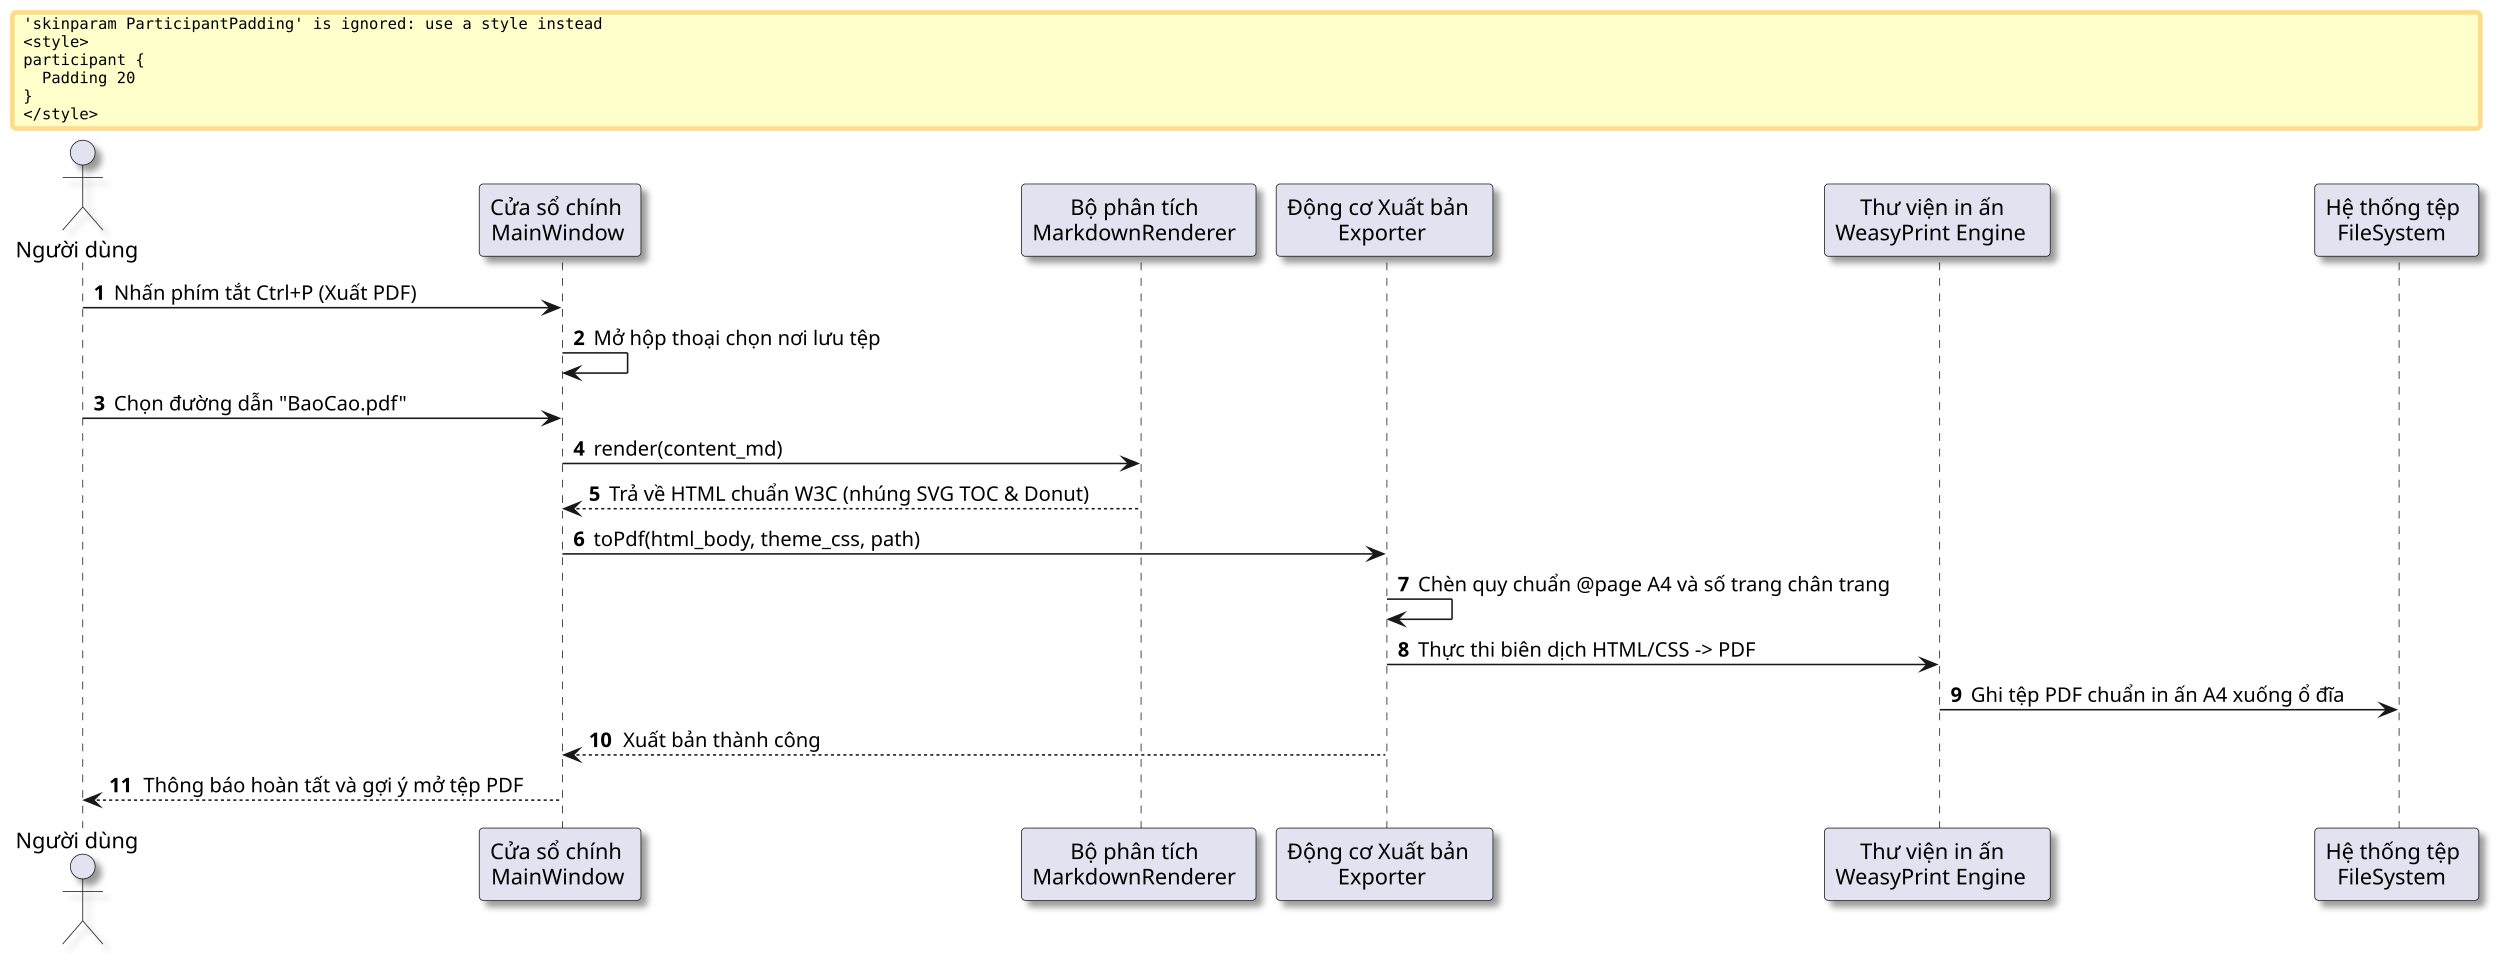
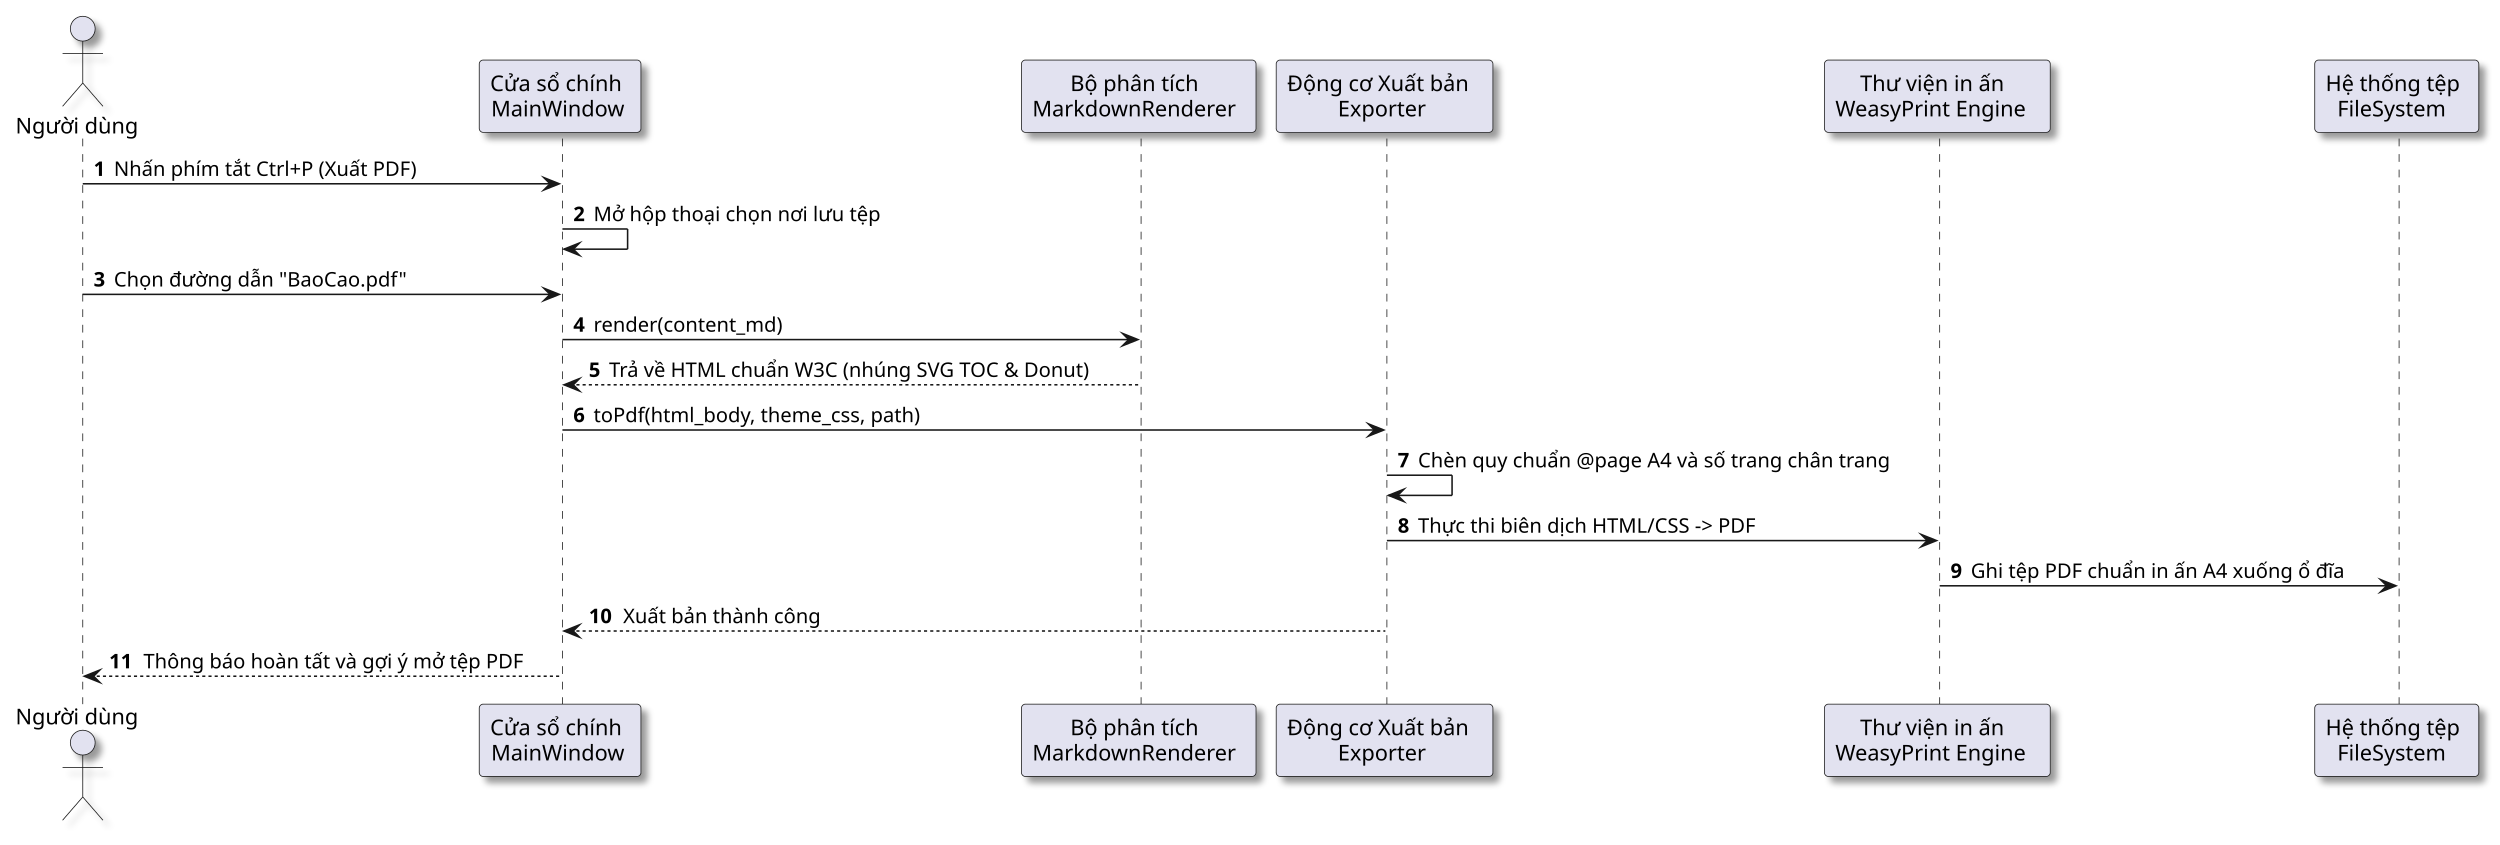
- <svg xmlns="http://www.w3.org/2000/svg" version="1.1" data-diagram-type="SEQUENCE" style="width:1611px;height:623px;background:#FFFFFF;" width="1611px" height="623px" viewBox="0 0 1611 623" zoomAndPan="magnify" preserveAspectRatio="none" contentStyleType="text/css">
+ <svg xmlns="http://www.w3.org/2000/svg" version="1.1" data-diagram-type="SEQUENCE" style="width:1611px;height:544px;background:#FFFFFF;" width="1611px" height="544px" viewBox="0 0 1611 544" zoomAndPan="magnify" preserveAspectRatio="none" contentStyleType="text/css">
  <defs>
-     <filter id="fzax0sgnf2kq9" x="-1" y="-1" width="300%" height="300%">
+     <filter id="f11mcs4fp0lrfd" x="-1" y="-1" width="300%" height="300%">
      <feGaussianBlur result="blurOut" stdDeviation="2" />
      <feColorMatrix type="matrix" in="blurOut" result="blurOut2" values="0 0 0 0 0 0 0 0 0 0 0 0 0 0 0 0 0 0 .4 0" />
      <feOffset result="blurOut3" in="blurOut2" dx="4" dy="4" />
      <feBlend in="SourceGraphic" in2="blurOut3" mode="normal" />
    </filter>
  </defs>
  <g font-family="sans-serif" lengthAdjust="spacing">
-     <rect x="8" y="8" width="1590.336" height="74.844" fill="#FFC" style="stroke:#FD8;stroke-width:3;" rx="2.5" ry="2.5" />
-     <text x="15" y="18.641" fill="#000" font-size="10" textLength="373.271" font-family="monospace">'skinparam ParticipantPadding' is ignored: use a style instead</text>
-     <text x="15" y="30.281" fill="#000" font-size="10" textLength="42.144" font-family="monospace">&lt;style&gt;</text>
-     <text x="15" y="41.922" fill="#000" font-size="10" textLength="78.267" font-family="monospace">participant {</text>
-     <text x="27.041" y="53.563" fill="#000" font-size="10" textLength="60.205" font-family="monospace">Padding 20</text>
-     <text x="15" y="65.203" fill="#000" font-size="10" font-family="monospace">}</text>
-     <text x="15" y="76.844" fill="#000" font-size="10" textLength="48.164" font-family="monospace">&lt;/style&gt;</text>
    <g>
-       <rect x="49.829" y="169.141" width="8" height="364.461" fill="#000" fill-opacity="0" />
-       <line x1="53.329" y1="169.141" x2="53.329" y2="533.602" style="stroke:#181818;stroke-width:0.5;stroke-dasharray:5,5;" />
+       <rect x="49.829" y="89.297" width="8" height="364.461" fill="#000" fill-opacity="0" />
+       <line x1="53.329" y1="89.297" x2="53.329" y2="453.758" style="stroke:#181818;stroke-width:0.5;stroke-dasharray:5,5;" />
    </g>
    <g>
-       <rect x="358.928" y="169.141" width="8" height="364.461" fill="#000" fill-opacity="0" />
-       <line x1="362.428" y1="169.141" x2="362.428" y2="533.602" style="stroke:#181818;stroke-width:0.5;stroke-dasharray:5,5;" />
+       <rect x="358.928" y="89.297" width="8" height="364.461" fill="#000" fill-opacity="0" />
+       <line x1="362.428" y1="89.297" x2="362.428" y2="453.758" style="stroke:#181818;stroke-width:0.5;stroke-dasharray:5,5;" />
    </g>
    <g>
-       <rect x="731.815" y="169.141" width="8" height="364.461" fill="#000" fill-opacity="0" />
-       <line x1="735.315" y1="169.141" x2="735.315" y2="533.602" style="stroke:#181818;stroke-width:0.5;stroke-dasharray:5,5;" />
+       <rect x="731.815" y="89.297" width="8" height="364.461" fill="#000" fill-opacity="0" />
+       <line x1="735.315" y1="89.297" x2="735.315" y2="453.758" style="stroke:#181818;stroke-width:0.5;stroke-dasharray:5,5;" />
    </g>
    <g>
-       <rect x="890.212" y="169.141" width="8" height="364.461" fill="#000" fill-opacity="0" />
-       <line x1="893.712" y1="169.141" x2="893.712" y2="533.602" style="stroke:#181818;stroke-width:0.5;stroke-dasharray:5,5;" />
+       <rect x="890.212" y="89.297" width="8" height="364.461" fill="#000" fill-opacity="0" />
+       <line x1="893.712" y1="89.297" x2="893.712" y2="453.758" style="stroke:#181818;stroke-width:0.5;stroke-dasharray:5,5;" />
    </g>
    <g>
-       <rect x="1246.428" y="169.141" width="8" height="364.461" fill="#000" fill-opacity="0" />
-       <line x1="1249.928" y1="169.141" x2="1249.928" y2="533.602" style="stroke:#181818;stroke-width:0.5;stroke-dasharray:5,5;" />
+       <rect x="1246.428" y="89.297" width="8" height="364.461" fill="#000" fill-opacity="0" />
+       <line x1="1249.928" y1="89.297" x2="1249.928" y2="453.758" style="stroke:#181818;stroke-width:0.5;stroke-dasharray:5,5;" />
    </g>
    <g>
-       <rect x="1542.477" y="169.141" width="8" height="364.461" fill="#000" fill-opacity="0" />
-       <line x1="1545.977" y1="169.141" x2="1545.977" y2="533.602" style="stroke:#181818;stroke-width:0.5;stroke-dasharray:5,5;" />
+       <rect x="1542.477" y="89.297" width="8" height="364.461" fill="#000" fill-opacity="0" />
+       <line x1="1545.977" y1="89.297" x2="1545.977" y2="453.758" style="stroke:#181818;stroke-width:0.5;stroke-dasharray:5,5;" />
    </g>
-     <text x="10" y="165.839" fill="#000" font-size="14" textLength="80.657" font-family="'Segoe UI'">Người dùng</text>
-     <ellipse cx="53.329" cy="98.344" rx="8" ry="8" fill="#E2E2F0" style="stroke:#181818;stroke-width:0.5;" filter="url(#fzax0sgnf2kq9)" />
-     <path d="M53.329,106.344 L53.329,133.344 M40.329,114.344 L66.329,114.344 M53.329,133.344 L40.329,148.344 M53.329,133.344 L66.329,148.344" style="stroke:#181818;stroke-width:0.5;" fill="none" filter="url(#fzax0sgnf2kq9)" />
-     <rect x="308.832" y="118.547" width="104.193" height="46.594" fill="#E2E2F0" style="stroke:#181818;stroke-width:0.5;" filter="url(#fzax0sgnf2kq9)" rx="2.5" ry="2.5" />
-     <text x="315.832" y="138.542" fill="#000" font-size="14" textLength="90.193" font-family="'Segoe UI'">Cửa sổ chính</text>
-     <text x="316.464" y="154.839" fill="#000" font-size="14" textLength="88.929" font-family="'Segoe UI'">MainWindow</text>
-     <rect x="658.248" y="118.547" width="151.136" height="46.594" fill="#E2E2F0" style="stroke:#181818;stroke-width:0.5;" filter="url(#fzax0sgnf2kq9)" rx="2.5" ry="2.5" />
-     <text x="689.7" y="138.542" fill="#000" font-size="14" textLength="88.231" font-family="'Segoe UI'">Bộ phân tích</text>
-     <text x="665.248" y="154.839" fill="#000" font-size="14" textLength="137.136" font-family="'Segoe UI'">MarkdownRenderer</text>
-     <rect x="822.383" y="118.547" width="139.658" height="46.594" fill="#E2E2F0" style="stroke:#181818;stroke-width:0.5;" filter="url(#fzax0sgnf2kq9)" rx="2.5" ry="2.5" />
-     <text x="829.383" y="138.542" fill="#000" font-size="14" textLength="125.658" font-family="'Segoe UI'">Động cơ Xuất bản</text>
-     <text x="862.114" y="154.839" fill="#000" font-size="14" textLength="60.197" font-family="'Segoe UI'">Exporter</text>
-     <rect x="1175.68" y="118.547" width="145.496" height="46.594" fill="#E2E2F0" style="stroke:#181818;stroke-width:0.5;" filter="url(#fzax0sgnf2kq9)" rx="2.5" ry="2.5" />
-     <text x="1198.666" y="138.542" fill="#000" font-size="14" textLength="99.524" font-family="'Segoe UI'">Thư viện in ấn</text>
-     <text x="1182.68" y="154.839" fill="#000" font-size="14" textLength="131.496" font-family="'Segoe UI'">WeasyPrint Engine</text>
-     <rect x="1491.618" y="118.547" width="105.718" height="46.594" fill="#E2E2F0" style="stroke:#181818;stroke-width:0.5;" filter="url(#fzax0sgnf2kq9)" rx="2.5" ry="2.5" />
-     <text x="1498.618" y="138.542" fill="#000" font-size="14" textLength="91.718" font-family="'Segoe UI'">Hệ thống tệp</text>
-     <text x="1506.151" y="154.839" fill="#000" font-size="14" textLength="76.651" font-family="'Segoe UI'">FileSystem</text>
-     <text x="10" y="546.597" fill="#000" font-size="14" textLength="80.657" font-family="'Segoe UI'">Người dùng</text>
-     <ellipse cx="53.329" cy="558.398" rx="8" ry="8" fill="#E2E2F0" style="stroke:#181818;stroke-width:0.5;" filter="url(#fzax0sgnf2kq9)" />
-     <path d="M53.329,566.398 L53.329,593.398 M40.329,574.398 L66.329,574.398 M53.329,593.398 L40.329,608.398 M53.329,593.398 L66.329,608.398" style="stroke:#181818;stroke-width:0.5;" fill="none" filter="url(#fzax0sgnf2kq9)" />
-     <rect x="308.832" y="533.602" width="104.193" height="46.594" fill="#E2E2F0" style="stroke:#181818;stroke-width:0.5;" filter="url(#fzax0sgnf2kq9)" rx="2.5" ry="2.5" />
-     <text x="315.832" y="553.597" fill="#000" font-size="14" textLength="90.193" font-family="'Segoe UI'">Cửa sổ chính</text>
-     <text x="316.464" y="569.894" fill="#000" font-size="14" textLength="88.929" font-family="'Segoe UI'">MainWindow</text>
-     <rect x="658.248" y="533.602" width="151.136" height="46.594" fill="#E2E2F0" style="stroke:#181818;stroke-width:0.5;" filter="url(#fzax0sgnf2kq9)" rx="2.5" ry="2.5" />
-     <text x="689.7" y="553.597" fill="#000" font-size="14" textLength="88.231" font-family="'Segoe UI'">Bộ phân tích</text>
-     <text x="665.248" y="569.894" fill="#000" font-size="14" textLength="137.136" font-family="'Segoe UI'">MarkdownRenderer</text>
-     <rect x="822.383" y="533.602" width="139.658" height="46.594" fill="#E2E2F0" style="stroke:#181818;stroke-width:0.5;" filter="url(#fzax0sgnf2kq9)" rx="2.5" ry="2.5" />
-     <text x="829.383" y="553.597" fill="#000" font-size="14" textLength="125.658" font-family="'Segoe UI'">Động cơ Xuất bản</text>
-     <text x="862.114" y="569.894" fill="#000" font-size="14" textLength="60.197" font-family="'Segoe UI'">Exporter</text>
-     <rect x="1175.68" y="533.602" width="145.496" height="46.594" fill="#E2E2F0" style="stroke:#181818;stroke-width:0.5;" filter="url(#fzax0sgnf2kq9)" rx="2.5" ry="2.5" />
-     <text x="1198.666" y="553.597" fill="#000" font-size="14" textLength="99.524" font-family="'Segoe UI'">Thư viện in ấn</text>
-     <text x="1182.68" y="569.894" fill="#000" font-size="14" textLength="131.496" font-family="'Segoe UI'">WeasyPrint Engine</text>
-     <rect x="1491.618" y="533.602" width="105.718" height="46.594" fill="#E2E2F0" style="stroke:#181818;stroke-width:0.5;" filter="url(#fzax0sgnf2kq9)" rx="2.5" ry="2.5" />
-     <text x="1498.618" y="553.597" fill="#000" font-size="14" textLength="91.718" font-family="'Segoe UI'">Hệ thống tệp</text>
-     <text x="1506.151" y="569.894" fill="#000" font-size="14" textLength="76.651" font-family="'Segoe UI'">FileSystem</text>
-     <polygon points="350.428,194.273,360.428,198.273,350.428,202.273,354.428,198.273" fill="#181818" style="stroke:#181818;stroke-width:1;stroke-linejoin:miter;stroke-miterlimit:10;" />
-     <line x1="53.329" y1="198.273" x2="356.428" y2="198.273" style="stroke:#181818;stroke-width:1;" />
-     <text x="60.329" y="193.208" fill="#000" font-size="13" font-weight="700" font-family="'Segoe UI'">1</text>
-     <text x="73.374" y="193.208" fill="#000" font-size="13" textLength="213.3" font-family="'Segoe UI'">Nhấn phím tắt Ctrl+P (Xuất PDF)</text>
-     <line x1="362.428" y1="227.406" x2="404.428" y2="227.406" style="stroke:#181818;stroke-width:1;" />
-     <line x1="404.428" y1="227.406" x2="404.428" y2="240.406" style="stroke:#181818;stroke-width:1;" />
-     <line x1="363.428" y1="240.406" x2="404.428" y2="240.406" style="stroke:#181818;stroke-width:1;" />
-     <polygon points="373.428,236.406,363.428,240.406,373.428,244.406,369.428,240.406" fill="#181818" style="stroke:#181818;stroke-width:1;stroke-linejoin:miter;stroke-miterlimit:10;" />
-     <text x="369.428" y="222.34" fill="#000" font-size="13" font-weight="700" font-family="'Segoe UI'">2</text>
-     <text x="382.474" y="222.34" fill="#000" font-size="13" textLength="194.099" font-family="'Segoe UI'">Mở hộp thoại chọn nơi lưu tệp</text>
-     <polygon points="350.428,265.539,360.428,269.539,350.428,273.539,354.428,269.539" fill="#181818" style="stroke:#181818;stroke-width:1;stroke-linejoin:miter;stroke-miterlimit:10;" />
-     <line x1="53.329" y1="269.539" x2="356.428" y2="269.539" style="stroke:#181818;stroke-width:1;" />
-     <text x="60.329" y="264.473" fill="#000" font-size="13" font-weight="700" font-family="'Segoe UI'">3</text>
-     <text x="73.374" y="264.473" fill="#000" font-size="13" textLength="198.307" font-family="'Segoe UI'">Chọn đường dẫn "BaoCao.pdf"</text>
-     <polygon points="723.315,294.672,733.315,298.672,723.315,302.672,727.315,298.672" fill="#181818" style="stroke:#181818;stroke-width:1;stroke-linejoin:miter;stroke-miterlimit:10;" />
-     <line x1="362.428" y1="298.672" x2="729.315" y2="298.672" style="stroke:#181818;stroke-width:1;" />
-     <text x="369.428" y="293.606" fill="#000" font-size="13" font-weight="700" font-family="'Segoe UI'">4</text>
-     <text x="382.474" y="293.606" fill="#000" font-size="13" textLength="130.508" font-family="'Segoe UI'">render(content_md)</text>
-     <polygon points="373.428,323.805,363.428,327.805,373.428,331.805,369.428,327.805" fill="#181818" style="stroke:#181818;stroke-width:1;stroke-linejoin:miter;stroke-miterlimit:10;" />
-     <line x1="367.428" y1="327.805" x2="734.315" y2="327.805" style="stroke:#181818;stroke-width:1;stroke-dasharray:2,2;" />
-     <text x="379.428" y="322.739" fill="#000" font-size="13" font-weight="700" font-family="'Segoe UI'">5</text>
-     <text x="392.474" y="322.739" fill="#000" font-size="13" textLength="335.842" font-family="'Segoe UI'">Trả về HTML chuẩn W3C (nhúng SVG TOC &amp; Donut)</text>
-     <polygon points="881.712,352.938,891.712,356.938,881.712,360.938,885.712,356.938" fill="#181818" style="stroke:#181818;stroke-width:1;stroke-linejoin:miter;stroke-miterlimit:10;" />
-     <line x1="362.428" y1="356.938" x2="887.712" y2="356.938" style="stroke:#181818;stroke-width:1;" />
-     <text x="369.428" y="351.872" fill="#000" font-size="13" font-weight="700" font-family="'Segoe UI'">6</text>
-     <text x="382.474" y="351.872" fill="#000" font-size="13" textLength="227.398" font-family="'Segoe UI'">toPdf(html_body, theme_css, path)</text>
-     <line x1="893.712" y1="386.07" x2="935.712" y2="386.07" style="stroke:#181818;stroke-width:1;" />
-     <line x1="935.712" y1="386.07" x2="935.712" y2="399.07" style="stroke:#181818;stroke-width:1;" />
-     <line x1="894.712" y1="399.07" x2="935.712" y2="399.07" style="stroke:#181818;stroke-width:1;" />
-     <polygon points="904.712,395.07,894.712,399.07,904.712,403.07,900.712,399.07" fill="#181818" style="stroke:#181818;stroke-width:1;stroke-linejoin:miter;stroke-miterlimit:10;" />
-     <text x="900.712" y="381.004" fill="#000" font-size="13" font-weight="700" font-family="'Segoe UI'">7</text>
-     <text x="913.758" y="381.004" fill="#000" font-size="13" textLength="329.17" font-family="'Segoe UI'">Chèn quy chuẩn @page A4 và số trang chân trang</text>
-     <polygon points="1237.928,424.203,1247.928,428.203,1237.928,432.203,1241.928,428.203" fill="#181818" style="stroke:#181818;stroke-width:1;stroke-linejoin:miter;stroke-miterlimit:10;" />
-     <line x1="893.712" y1="428.203" x2="1243.928" y2="428.203" style="stroke:#181818;stroke-width:1;" />
-     <text x="900.712" y="423.137" fill="#000" font-size="13" font-weight="700" font-family="'Segoe UI'">8</text>
-     <text x="913.758" y="423.137" fill="#000" font-size="13" textLength="235.708" font-family="'Segoe UI'">Thực thi biên dịch HTML/CSS -&gt; PDF</text>
-     <polygon points="1533.977,453.336,1543.977,457.336,1533.977,461.336,1537.977,457.336" fill="#181818" style="stroke:#181818;stroke-width:1;stroke-linejoin:miter;stroke-miterlimit:10;" />
-     <line x1="1249.928" y1="457.336" x2="1539.977" y2="457.336" style="stroke:#181818;stroke-width:1;" />
-     <text x="1256.928" y="452.27" fill="#000" font-size="13" font-weight="700" font-family="'Segoe UI'">9</text>
-     <text x="1269.974" y="452.27" fill="#000" font-size="13" textLength="259.003" font-family="'Segoe UI'">Ghi tệp PDF chuẩn in ấn A4 xuống ổ đĩa</text>
-     <polygon points="373.428,482.469,363.428,486.469,373.428,490.469,369.428,486.469" fill="#181818" style="stroke:#181818;stroke-width:1;stroke-linejoin:miter;stroke-miterlimit:10;" />
-     <line x1="367.428" y1="486.469" x2="892.712" y2="486.469" style="stroke:#181818;stroke-width:1;stroke-dasharray:2,2;" />
-     <text x="379.428" y="481.403" fill="#000" font-size="13" textLength="18.091" font-weight="700" font-family="'Segoe UI'">10</text>
-     <text x="401.519" y="481.403" fill="#000" font-size="13" textLength="136.437" font-family="'Segoe UI'">Xuất bản thành công</text>
-     <polygon points="64.329,511.602,54.329,515.602,64.329,519.602,60.329,515.602" fill="#181818" style="stroke:#181818;stroke-width:1;stroke-linejoin:miter;stroke-miterlimit:10;" />
-     <line x1="58.329" y1="515.602" x2="361.428" y2="515.602" style="stroke:#181818;stroke-width:1;stroke-dasharray:2,2;" />
-     <text x="70.329" y="510.536" fill="#000" font-size="13" textLength="18.091" font-weight="700" font-family="'Segoe UI'">11</text>
-     <text x="92.419" y="510.536" fill="#000" font-size="13" textLength="263.009" font-family="'Segoe UI'">Thông báo hoàn tất và gợi ý mở tệp PDF</text>
+     <text x="10" y="85.995" fill="#000" font-size="14" textLength="80.657" font-family="'Segoe UI'">Người dùng</text>
+     <ellipse cx="53.329" cy="18.5" rx="8" ry="8" fill="#E2E2F0" style="stroke:#181818;stroke-width:0.5;" filter="url(#f11mcs4fp0lrfd)" />
+     <path d="M53.329,26.5 L53.329,53.5 M40.329,34.5 L66.329,34.5 M53.329,53.5 L40.329,68.5 M53.329,53.5 L66.329,68.5" style="stroke:#181818;stroke-width:0.5;" fill="none" filter="url(#f11mcs4fp0lrfd)" />
+     <rect x="308.832" y="38.703" width="104.193" height="46.594" fill="#E2E2F0" style="stroke:#181818;stroke-width:0.5;" filter="url(#f11mcs4fp0lrfd)" rx="2.5" ry="2.5" />
+     <text x="315.832" y="58.698" fill="#000" font-size="14" textLength="90.193" font-family="'Segoe UI'">Cửa sổ chính</text>
+     <text x="316.464" y="74.995" fill="#000" font-size="14" textLength="88.929" font-family="'Segoe UI'">MainWindow</text>
+     <rect x="658.248" y="38.703" width="151.136" height="46.594" fill="#E2E2F0" style="stroke:#181818;stroke-width:0.5;" filter="url(#f11mcs4fp0lrfd)" rx="2.5" ry="2.5" />
+     <text x="689.7" y="58.698" fill="#000" font-size="14" textLength="88.231" font-family="'Segoe UI'">Bộ phân tích</text>
+     <text x="665.248" y="74.995" fill="#000" font-size="14" textLength="137.136" font-family="'Segoe UI'">MarkdownRenderer</text>
+     <rect x="822.383" y="38.703" width="139.658" height="46.594" fill="#E2E2F0" style="stroke:#181818;stroke-width:0.5;" filter="url(#f11mcs4fp0lrfd)" rx="2.5" ry="2.5" />
+     <text x="829.383" y="58.698" fill="#000" font-size="14" textLength="125.658" font-family="'Segoe UI'">Động cơ Xuất bản</text>
+     <text x="862.114" y="74.995" fill="#000" font-size="14" textLength="60.197" font-family="'Segoe UI'">Exporter</text>
+     <rect x="1175.68" y="38.703" width="145.496" height="46.594" fill="#E2E2F0" style="stroke:#181818;stroke-width:0.5;" filter="url(#f11mcs4fp0lrfd)" rx="2.5" ry="2.5" />
+     <text x="1198.666" y="58.698" fill="#000" font-size="14" textLength="99.524" font-family="'Segoe UI'">Thư viện in ấn</text>
+     <text x="1182.68" y="74.995" fill="#000" font-size="14" textLength="131.496" font-family="'Segoe UI'">WeasyPrint Engine</text>
+     <rect x="1491.618" y="38.703" width="105.718" height="46.594" fill="#E2E2F0" style="stroke:#181818;stroke-width:0.5;" filter="url(#f11mcs4fp0lrfd)" rx="2.5" ry="2.5" />
+     <text x="1498.618" y="58.698" fill="#000" font-size="14" textLength="91.718" font-family="'Segoe UI'">Hệ thống tệp</text>
+     <text x="1506.151" y="74.995" fill="#000" font-size="14" textLength="76.651" font-family="'Segoe UI'">FileSystem</text>
+     <text x="10" y="466.753" fill="#000" font-size="14" textLength="80.657" font-family="'Segoe UI'">Người dùng</text>
+     <ellipse cx="53.329" cy="478.555" rx="8" ry="8" fill="#E2E2F0" style="stroke:#181818;stroke-width:0.5;" filter="url(#f11mcs4fp0lrfd)" />
+     <path d="M53.329,486.555 L53.329,513.555 M40.329,494.555 L66.329,494.555 M53.329,513.555 L40.329,528.555 M53.329,513.555 L66.329,528.555" style="stroke:#181818;stroke-width:0.5;" fill="none" filter="url(#f11mcs4fp0lrfd)" />
+     <rect x="308.832" y="453.758" width="104.193" height="46.594" fill="#E2E2F0" style="stroke:#181818;stroke-width:0.5;" filter="url(#f11mcs4fp0lrfd)" rx="2.5" ry="2.5" />
+     <text x="315.832" y="473.753" fill="#000" font-size="14" textLength="90.193" font-family="'Segoe UI'">Cửa sổ chính</text>
+     <text x="316.464" y="490.05" fill="#000" font-size="14" textLength="88.929" font-family="'Segoe UI'">MainWindow</text>
+     <rect x="658.248" y="453.758" width="151.136" height="46.594" fill="#E2E2F0" style="stroke:#181818;stroke-width:0.5;" filter="url(#f11mcs4fp0lrfd)" rx="2.5" ry="2.5" />
+     <text x="689.7" y="473.753" fill="#000" font-size="14" textLength="88.231" font-family="'Segoe UI'">Bộ phân tích</text>
+     <text x="665.248" y="490.05" fill="#000" font-size="14" textLength="137.136" font-family="'Segoe UI'">MarkdownRenderer</text>
+     <rect x="822.383" y="453.758" width="139.658" height="46.594" fill="#E2E2F0" style="stroke:#181818;stroke-width:0.5;" filter="url(#f11mcs4fp0lrfd)" rx="2.5" ry="2.5" />
+     <text x="829.383" y="473.753" fill="#000" font-size="14" textLength="125.658" font-family="'Segoe UI'">Động cơ Xuất bản</text>
+     <text x="862.114" y="490.05" fill="#000" font-size="14" textLength="60.197" font-family="'Segoe UI'">Exporter</text>
+     <rect x="1175.68" y="453.758" width="145.496" height="46.594" fill="#E2E2F0" style="stroke:#181818;stroke-width:0.5;" filter="url(#f11mcs4fp0lrfd)" rx="2.5" ry="2.5" />
+     <text x="1198.666" y="473.753" fill="#000" font-size="14" textLength="99.524" font-family="'Segoe UI'">Thư viện in ấn</text>
+     <text x="1182.68" y="490.05" fill="#000" font-size="14" textLength="131.496" font-family="'Segoe UI'">WeasyPrint Engine</text>
+     <rect x="1491.618" y="453.758" width="105.718" height="46.594" fill="#E2E2F0" style="stroke:#181818;stroke-width:0.5;" filter="url(#f11mcs4fp0lrfd)" rx="2.5" ry="2.5" />
+     <text x="1498.618" y="473.753" fill="#000" font-size="14" textLength="91.718" font-family="'Segoe UI'">Hệ thống tệp</text>
+     <text x="1506.151" y="490.05" fill="#000" font-size="14" textLength="76.651" font-family="'Segoe UI'">FileSystem</text>
+     <polygon points="350.428,114.43,360.428,118.43,350.428,122.43,354.428,118.43" fill="#181818" style="stroke:#181818;stroke-width:1;stroke-linejoin:miter;stroke-miterlimit:10;" />
+     <line x1="53.329" y1="118.43" x2="356.428" y2="118.43" style="stroke:#181818;stroke-width:1;" />
+     <text x="60.329" y="113.364" fill="#000" font-size="13" font-weight="700" font-family="'Segoe UI'">1</text>
+     <text x="73.374" y="113.364" fill="#000" font-size="13" textLength="213.3" font-family="'Segoe UI'">Nhấn phím tắt Ctrl+P (Xuất PDF)</text>
+     <line x1="362.428" y1="147.563" x2="404.428" y2="147.563" style="stroke:#181818;stroke-width:1;" />
+     <line x1="404.428" y1="147.563" x2="404.428" y2="160.563" style="stroke:#181818;stroke-width:1;" />
+     <line x1="363.428" y1="160.563" x2="404.428" y2="160.563" style="stroke:#181818;stroke-width:1;" />
+     <polygon points="373.428,156.563,363.428,160.563,373.428,164.563,369.428,160.563" fill="#181818" style="stroke:#181818;stroke-width:1;stroke-linejoin:miter;stroke-miterlimit:10;" />
+     <text x="369.428" y="142.497" fill="#000" font-size="13" font-weight="700" font-family="'Segoe UI'">2</text>
+     <text x="382.474" y="142.497" fill="#000" font-size="13" textLength="194.099" font-family="'Segoe UI'">Mở hộp thoại chọn nơi lưu tệp</text>
+     <polygon points="350.428,185.695,360.428,189.695,350.428,193.695,354.428,189.695" fill="#181818" style="stroke:#181818;stroke-width:1;stroke-linejoin:miter;stroke-miterlimit:10;" />
+     <line x1="53.329" y1="189.695" x2="356.428" y2="189.695" style="stroke:#181818;stroke-width:1;" />
+     <text x="60.329" y="184.629" fill="#000" font-size="13" font-weight="700" font-family="'Segoe UI'">3</text>
+     <text x="73.374" y="184.629" fill="#000" font-size="13" textLength="198.307" font-family="'Segoe UI'">Chọn đường dẫn "BaoCao.pdf"</text>
+     <polygon points="723.315,214.828,733.315,218.828,723.315,222.828,727.315,218.828" fill="#181818" style="stroke:#181818;stroke-width:1;stroke-linejoin:miter;stroke-miterlimit:10;" />
+     <line x1="362.428" y1="218.828" x2="729.315" y2="218.828" style="stroke:#181818;stroke-width:1;" />
+     <text x="369.428" y="213.762" fill="#000" font-size="13" font-weight="700" font-family="'Segoe UI'">4</text>
+     <text x="382.474" y="213.762" fill="#000" font-size="13" textLength="130.508" font-family="'Segoe UI'">render(content_md)</text>
+     <polygon points="373.428,243.961,363.428,247.961,373.428,251.961,369.428,247.961" fill="#181818" style="stroke:#181818;stroke-width:1;stroke-linejoin:miter;stroke-miterlimit:10;" />
+     <line x1="367.428" y1="247.961" x2="734.315" y2="247.961" style="stroke:#181818;stroke-width:1;stroke-dasharray:2,2;" />
+     <text x="379.428" y="242.895" fill="#000" font-size="13" font-weight="700" font-family="'Segoe UI'">5</text>
+     <text x="392.474" y="242.895" fill="#000" font-size="13" textLength="335.842" font-family="'Segoe UI'">Trả về HTML chuẩn W3C (nhúng SVG TOC &amp; Donut)</text>
+     <polygon points="881.712,273.094,891.712,277.094,881.712,281.094,885.712,277.094" fill="#181818" style="stroke:#181818;stroke-width:1;stroke-linejoin:miter;stroke-miterlimit:10;" />
+     <line x1="362.428" y1="277.094" x2="887.712" y2="277.094" style="stroke:#181818;stroke-width:1;" />
+     <text x="369.428" y="272.028" fill="#000" font-size="13" font-weight="700" font-family="'Segoe UI'">6</text>
+     <text x="382.474" y="272.028" fill="#000" font-size="13" textLength="227.398" font-family="'Segoe UI'">toPdf(html_body, theme_css, path)</text>
+     <line x1="893.712" y1="306.227" x2="935.712" y2="306.227" style="stroke:#181818;stroke-width:1;" />
+     <line x1="935.712" y1="306.227" x2="935.712" y2="319.227" style="stroke:#181818;stroke-width:1;" />
+     <line x1="894.712" y1="319.227" x2="935.712" y2="319.227" style="stroke:#181818;stroke-width:1;" />
+     <polygon points="904.712,315.227,894.712,319.227,904.712,323.227,900.712,319.227" fill="#181818" style="stroke:#181818;stroke-width:1;stroke-linejoin:miter;stroke-miterlimit:10;" />
+     <text x="900.712" y="301.161" fill="#000" font-size="13" font-weight="700" font-family="'Segoe UI'">7</text>
+     <text x="913.758" y="301.161" fill="#000" font-size="13" textLength="329.17" font-family="'Segoe UI'">Chèn quy chuẩn @page A4 và số trang chân trang</text>
+     <polygon points="1237.928,344.359,1247.928,348.359,1237.928,352.359,1241.928,348.359" fill="#181818" style="stroke:#181818;stroke-width:1;stroke-linejoin:miter;stroke-miterlimit:10;" />
+     <line x1="893.712" y1="348.359" x2="1243.928" y2="348.359" style="stroke:#181818;stroke-width:1;" />
+     <text x="900.712" y="343.293" fill="#000" font-size="13" font-weight="700" font-family="'Segoe UI'">8</text>
+     <text x="913.758" y="343.293" fill="#000" font-size="13" textLength="235.708" font-family="'Segoe UI'">Thực thi biên dịch HTML/CSS -&gt; PDF</text>
+     <polygon points="1533.977,373.492,1543.977,377.492,1533.977,381.492,1537.977,377.492" fill="#181818" style="stroke:#181818;stroke-width:1;stroke-linejoin:miter;stroke-miterlimit:10;" />
+     <line x1="1249.928" y1="377.492" x2="1539.977" y2="377.492" style="stroke:#181818;stroke-width:1;" />
+     <text x="1256.928" y="372.426" fill="#000" font-size="13" font-weight="700" font-family="'Segoe UI'">9</text>
+     <text x="1269.974" y="372.426" fill="#000" font-size="13" textLength="259.003" font-family="'Segoe UI'">Ghi tệp PDF chuẩn in ấn A4 xuống ổ đĩa</text>
+     <polygon points="373.428,402.625,363.428,406.625,373.428,410.625,369.428,406.625" fill="#181818" style="stroke:#181818;stroke-width:1;stroke-linejoin:miter;stroke-miterlimit:10;" />
+     <line x1="367.428" y1="406.625" x2="892.712" y2="406.625" style="stroke:#181818;stroke-width:1;stroke-dasharray:2,2;" />
+     <text x="379.428" y="401.559" fill="#000" font-size="13" textLength="18.091" font-weight="700" font-family="'Segoe UI'">10</text>
+     <text x="401.519" y="401.559" fill="#000" font-size="13" textLength="136.437" font-family="'Segoe UI'">Xuất bản thành công</text>
+     <polygon points="64.329,431.758,54.329,435.758,64.329,439.758,60.329,435.758" fill="#181818" style="stroke:#181818;stroke-width:1;stroke-linejoin:miter;stroke-miterlimit:10;" />
+     <line x1="58.329" y1="435.758" x2="361.428" y2="435.758" style="stroke:#181818;stroke-width:1;stroke-dasharray:2,2;" />
+     <text x="70.329" y="430.692" fill="#000" font-size="13" textLength="18.091" font-weight="700" font-family="'Segoe UI'">11</text>
+     <text x="92.419" y="430.692" fill="#000" font-size="13" textLength="263.009" font-family="'Segoe UI'">Thông báo hoàn tất và gợi ý mở tệp PDF</text>
  </g>
</svg>
